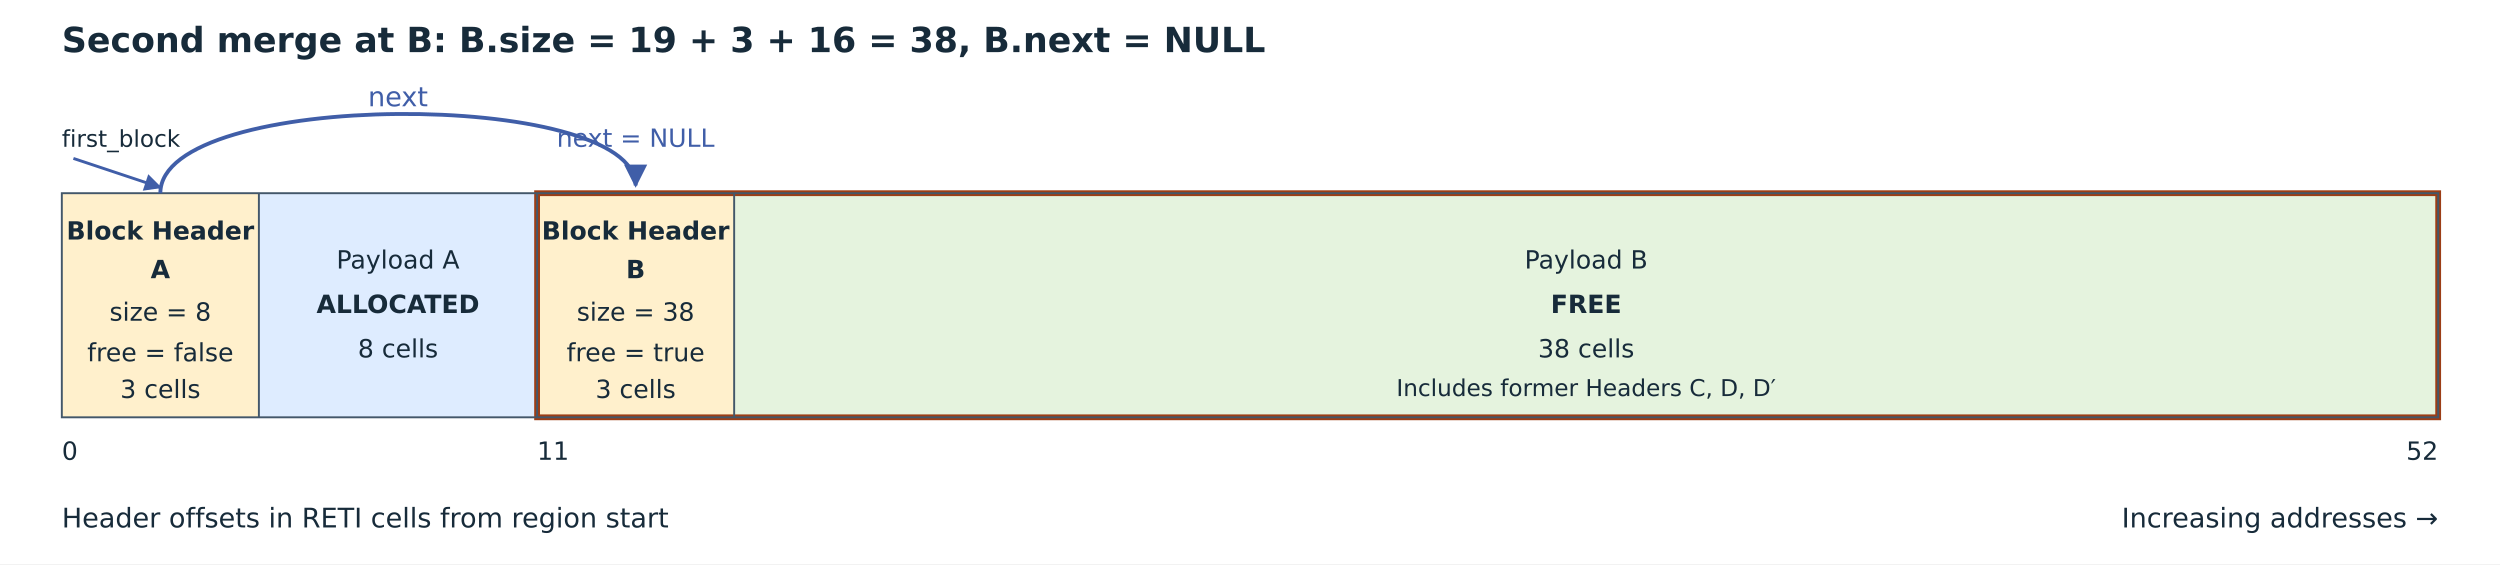
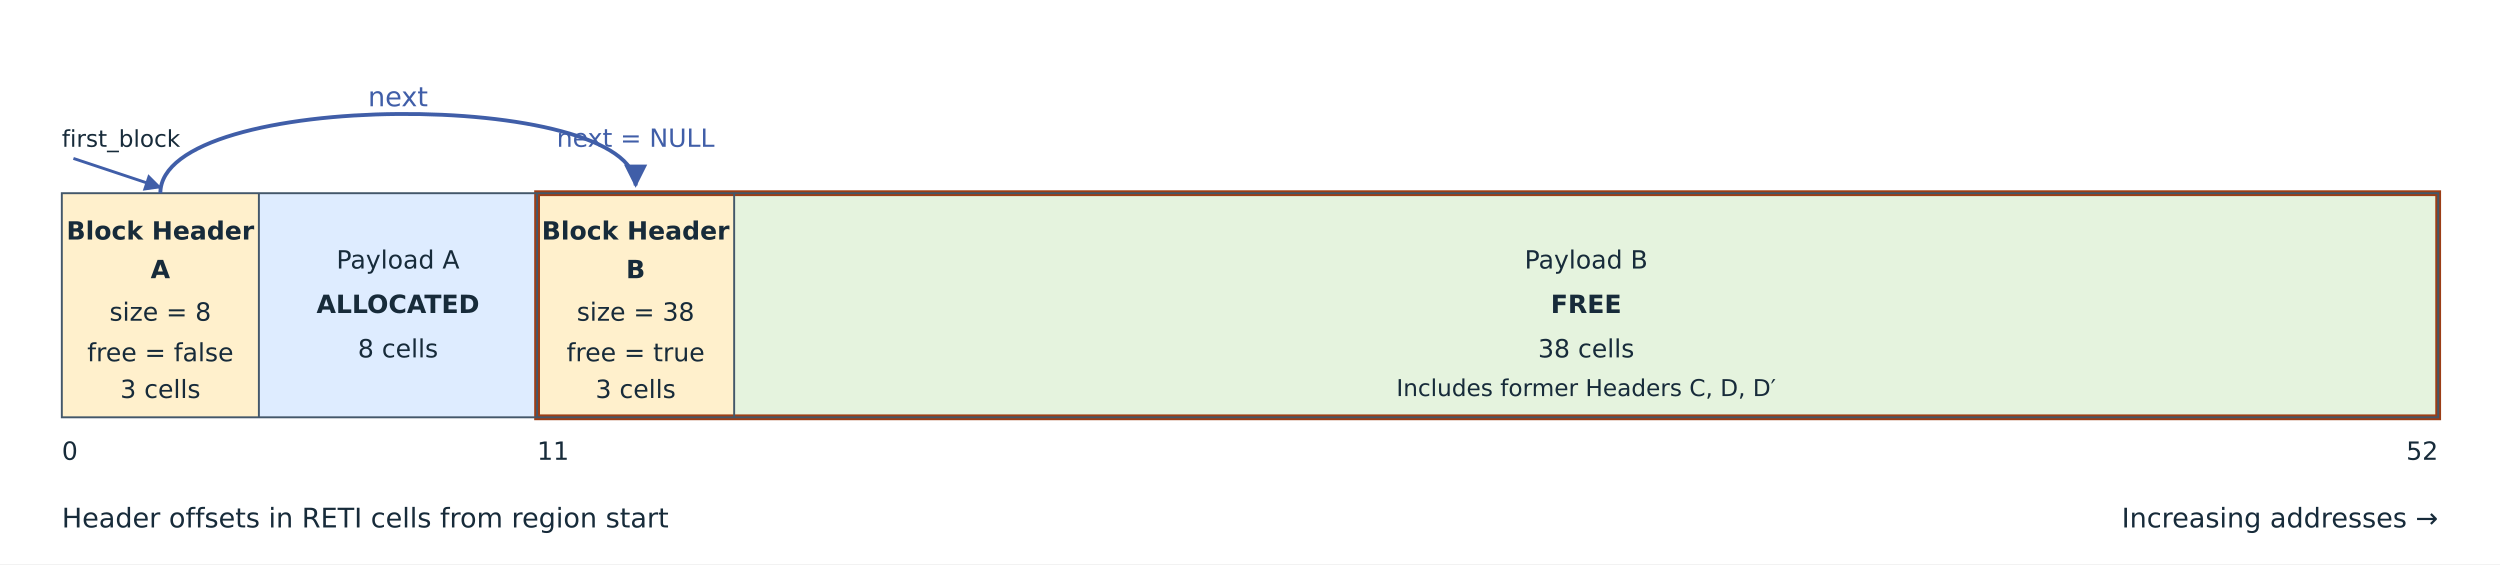
<svg xmlns="http://www.w3.org/2000/svg" width="1294" height="292" viewBox="0 0 1294 292" role="img" aria-labelledby="title desc">
  <defs>
    <marker id="arrow" viewBox="0 0 10 10" refX="9" refY="5" markerWidth="6" markerHeight="6" orient="auto-start-reverse">
      <path d="M 0 0 L 10 5 L 0 10 z" fill="#405ea8" />
    </marker>
  </defs>
  <rect width="1294" height="292" fill="white" />
  <g font-family="DejaVu Sans, sans-serif">
-     <text x="32" y="27" font-size="18" font-weight="bold" text-anchor="start" fill="#172b3a">Second merge at B: B.size = 19 + 3 + 16 = 38, B.next = NULL</text>
    <rect x="32" y="100" width="102" height="116" fill="#fff0cc" />
    <text x="83.0" y="124" font-size="13" font-weight="bold" text-anchor="middle" fill="#172b3a">Block Header</text>
    <text x="83.0" y="144" font-size="13" font-weight="bold" text-anchor="middle" fill="#172b3a">A</text>
    <text x="83.0" y="166" font-size="13" font-weight="normal" text-anchor="middle" fill="#172b3a">size = 8</text>
    <text x="83.0" y="187" font-size="13" font-weight="normal" text-anchor="middle" fill="#172b3a">free = false</text>
    <text x="83.0" y="206" font-size="13" font-weight="normal" text-anchor="middle" fill="#172b3a">3 cells</text>
    <rect x="134" y="100" width="144" height="116" fill="#deecff" />
    <text x="206.0" y="139" font-size="13" font-weight="normal" text-anchor="middle" fill="#172b3a">Payload A</text>
    <text x="206.0" y="162" font-size="13" font-weight="bold" text-anchor="middle" fill="#172b3a">ALLOCATED</text>
    <text x="206.0" y="185" font-size="13" font-weight="normal" text-anchor="middle" fill="#172b3a">8 cells</text>
    <text x="32" y="238" font-size="13" font-weight="normal" text-anchor="start" fill="#172b3a">0</text>
    <rect x="278" y="100" width="102" height="116" fill="#fff0cc" />
    <text x="329.0" y="124" font-size="13" font-weight="bold" text-anchor="middle" fill="#172b3a">Block Header</text>
    <text x="329.0" y="144" font-size="13" font-weight="bold" text-anchor="middle" fill="#172b3a">B</text>
    <text x="329.0" y="166" font-size="13" font-weight="normal" text-anchor="middle" fill="#172b3a">size = 38</text>
    <text x="329.0" y="187" font-size="13" font-weight="normal" text-anchor="middle" fill="#172b3a">free = true</text>
    <text x="329.0" y="206" font-size="13" font-weight="normal" text-anchor="middle" fill="#172b3a">3 cells</text>
    <rect x="380" y="100" width="882" height="116" fill="#e5f3de" />
    <text x="821.0" y="139" font-size="13" font-weight="normal" text-anchor="middle" fill="#172b3a">Payload B</text>
    <text x="821.0" y="162" font-size="13" font-weight="bold" text-anchor="middle" fill="#172b3a">FREE</text>
    <text x="821.0" y="185" font-size="13" font-weight="normal" text-anchor="middle" fill="#172b3a">38 cells</text>
    <text x="821.0" y="205" font-size="12" font-weight="normal" text-anchor="middle" fill="#172b3a">Includes former Headers C, D, D′</text>
    <rect x="278" y="100" width="984" height="116" fill="none" stroke="#9c3d15" stroke-width="3" />
    <text x="278" y="238" font-size="13" font-weight="normal" text-anchor="start" fill="#172b3a">11</text>
    <rect x="32" y="100" width="1230" height="116" fill="none" stroke="#43576a" />
    <path d="M 134.0 100 v 116" stroke="#43576a" />
    <path d="M 278.0 100 v 116" stroke="#43576a" />
    <path d="M 380.0 100 v 116" stroke="#43576a" />
    <path d="M 83.0 100 C 83.0 46, 329.0 46, 329.0 96" fill="none" stroke="#405ea8" stroke-width="2" marker-end="url(#arrow)" />
    <text x="206.0" y="55" font-size="14" font-weight="normal" text-anchor="middle" fill="#405ea8">next</text>
    <text x="329.0" y="76" font-size="13" font-weight="normal" text-anchor="middle" fill="#405ea8">next = NULL</text>
    <text x="32" y="76" font-size="12" font-weight="normal" text-anchor="start" fill="#172b3a">first_block</text>
    <path d="M 38 82 L 83.0 97" stroke="#405ea8" stroke-width="1.5" marker-end="url(#arrow)" />
    <text x="32" y="273" font-size="14" font-weight="normal" text-anchor="start" fill="#172b3a">Header offsets in RETI cells from region start</text>
    <text x="1262" y="238" font-size="13" font-weight="normal" text-anchor="end" fill="#172b3a">52</text>
    <text x="1262" y="273" font-size="14" font-weight="normal" text-anchor="end" fill="#172b3a">Increasing addresses →</text>
  </g>
</svg>
